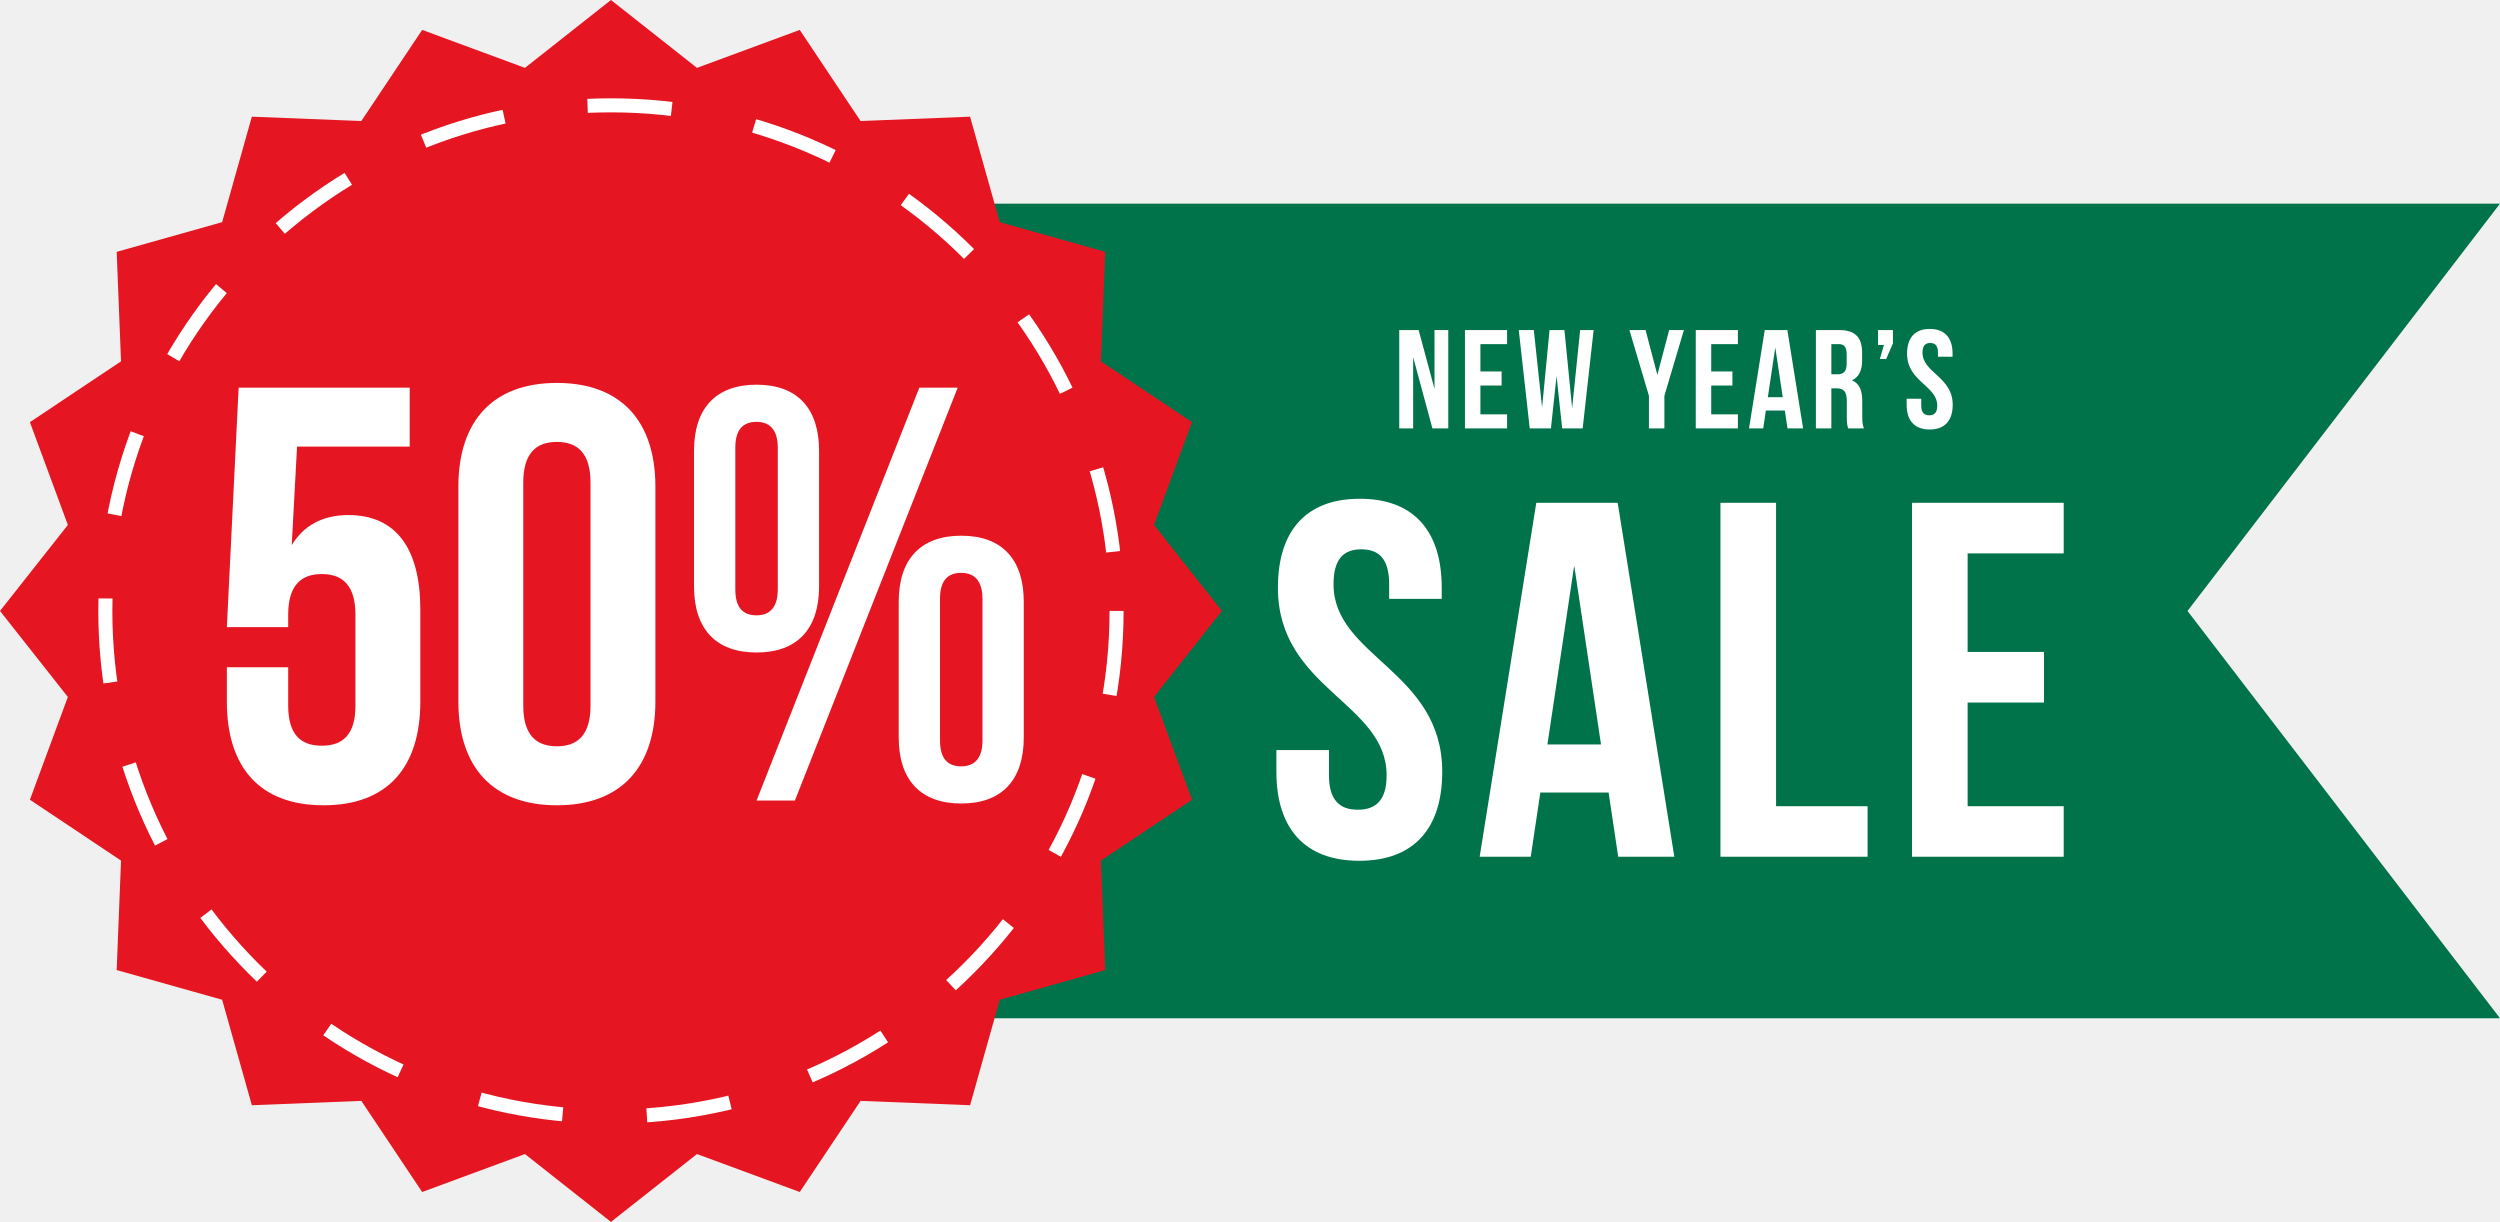
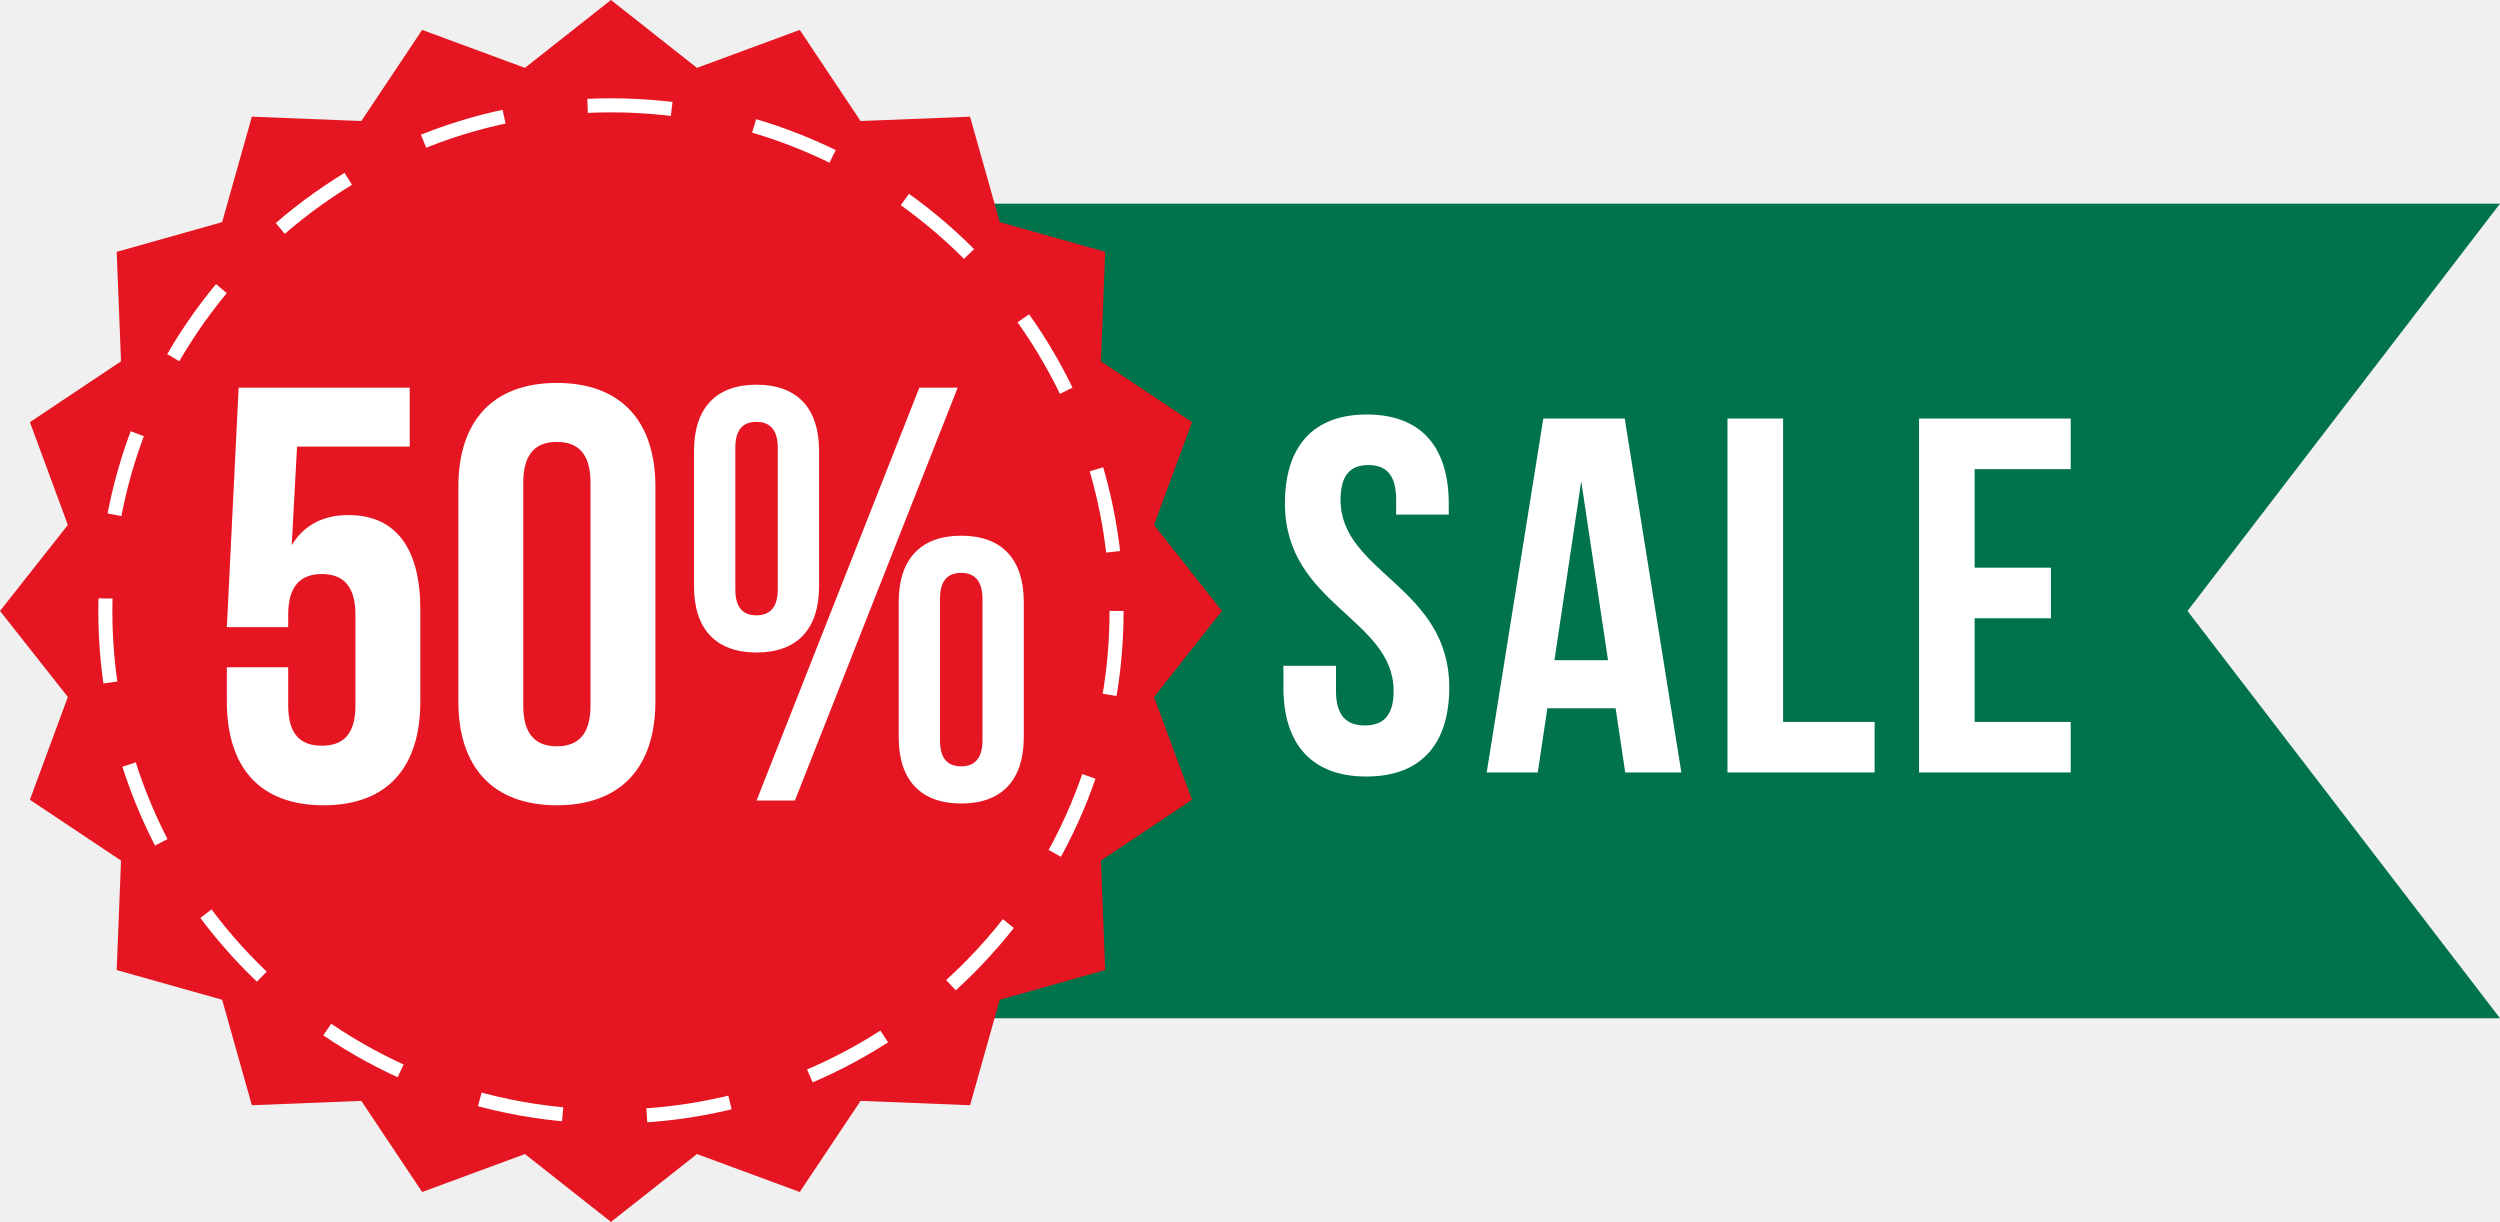
<svg xmlns="http://www.w3.org/2000/svg" width="356" height="174" viewBox="0 0 356 174" fill="none">
  <path d="M89 29H356L311.5 87L356 145H89V29Z" fill="#00734B" />
  <path d="M87 0L99.249 9.664L113.884 4.258L122.547 17.234L138.137 16.616L142.366 31.634L157.384 35.863L156.766 51.453L169.742 60.115L164.336 74.751L174 87L164.336 99.249L169.742 113.884L156.766 122.547L157.384 138.137L142.366 142.366L138.137 157.384L122.547 156.766L113.884 169.742L99.249 164.336L87 174L74.751 164.336L60.115 169.742L51.453 156.766L35.863 157.384L31.634 142.366L16.616 138.137L17.234 122.547L4.258 113.884L9.664 99.249L0 87L9.664 74.751L4.258 60.115L17.234 51.453L16.616 35.863L31.634 31.634L35.863 16.616L51.453 17.234L60.115 4.258L74.751 9.664L87 0Z" fill="#E51621" />
  <path d="M32.303 95.016H41.039V100.476C41.039 104.676 42.887 106.188 45.827 106.188C48.767 106.188 50.615 104.676 50.615 100.476V87.54C50.615 83.34 48.767 81.744 45.827 81.744C42.887 81.744 41.039 83.34 41.039 87.54V89.304H32.303L33.983 55.2H58.343V63.6H42.299L41.543 77.628C43.223 74.856 45.911 73.344 49.607 73.344C56.411 73.344 59.855 78.132 59.855 86.784V99.888C59.855 109.296 55.151 114.672 46.079 114.672C37.007 114.672 32.303 109.296 32.303 99.888V95.016ZM74.512 68.724V100.476C74.512 104.676 76.36 106.272 79.3 106.272C82.24 106.272 84.088 104.676 84.088 100.476V68.724C84.088 64.524 82.24 62.928 79.3 62.928C76.36 62.928 74.512 64.524 74.512 68.724ZM65.272 99.888V69.312C65.272 59.904 70.228 54.528 79.3 54.528C88.372 54.528 93.328 59.904 93.328 69.312V99.888C93.328 109.296 88.372 114.672 79.3 114.672C70.228 114.672 65.272 109.296 65.272 99.888ZM104.709 63.768V83.928C104.709 86.532 105.801 87.624 107.733 87.624C109.581 87.624 110.757 86.532 110.757 83.928V63.768C110.757 61.164 109.581 60.072 107.733 60.072C105.801 60.072 104.709 61.164 104.709 63.768ZM98.829 83.508V64.188C98.829 58.14 101.937 54.78 107.733 54.78C113.529 54.78 116.637 58.14 116.637 64.188V83.508C116.637 89.556 113.529 92.916 107.733 92.916C101.937 92.916 98.829 89.556 98.829 83.508ZM107.733 114L130.917 55.2H136.377L113.193 114H107.733ZM133.857 85.272V105.432C133.857 108.036 134.949 109.128 136.881 109.128C138.729 109.128 139.905 108.036 139.905 105.432V85.272C139.905 82.668 138.729 81.576 136.881 81.576C134.949 81.576 133.857 82.668 133.857 85.272ZM127.977 105.012V85.692C127.977 79.644 131.085 76.284 136.881 76.284C142.677 76.284 145.785 79.644 145.785 85.692V105.012C145.785 111.06 142.677 114.42 136.881 114.42C131.085 114.42 127.977 111.06 127.977 105.012Z" fill="white" />
  <circle cx="87" cy="87" r="72" stroke="white" stroke-width="2" stroke-dasharray="12 12" />
-   <path d="M181.974 83.696C181.974 75.632 185.934 71.024 193.638 71.024C201.342 71.024 205.302 75.632 205.302 83.696V85.28H197.814V83.192C197.814 79.592 196.374 78.224 193.854 78.224C191.334 78.224 189.894 79.592 189.894 83.192C189.894 93.56 205.374 95.504 205.374 109.904C205.374 117.968 201.342 122.576 193.566 122.576C185.79 122.576 181.758 117.968 181.758 109.904V106.808H189.246V110.408C189.246 114.008 190.83 115.304 193.35 115.304C195.87 115.304 197.454 114.008 197.454 110.408C197.454 100.04 181.974 98.096 181.974 83.696ZM230.36 71.6L238.424 122H230.432L229.064 112.856H219.344L217.976 122H210.704L218.768 71.6H230.36ZM224.168 80.528L220.352 106.016H227.984L224.168 80.528ZM244.992 122V71.6H252.912V114.8H265.944V122H244.992ZM280.19 78.8V92.84H291.062V100.04H280.19V114.8H293.87V122H272.27V71.6H293.87V78.8H280.19Z" fill="white" />
-   <path d="M203.974 61L201.234 50.86V61H199.254V47H202.014L204.274 55.38V47H206.234V61H203.974ZM210.809 49V52.9H213.829V54.9H210.809V59H214.609V61H208.609V47H214.609V49H210.809ZM222.453 61L221.653 53.54L220.853 61H217.833L216.273 47H218.413L219.593 58.04L220.653 47H222.773L223.873 58.12L225.013 47H226.933L225.373 61H222.453ZM234.808 61V56.36L232.028 47H234.328L236.008 53.38L237.688 47H239.788L237.008 56.36V61H234.808ZM243.677 49V52.9H246.697V54.9H243.677V59H247.477V61H241.477V47H247.477V49H243.677ZM254.521 47L256.761 61H254.541L254.161 58.46H251.461L251.081 61H249.061L251.301 47H254.521ZM252.801 49.48L251.741 56.56H253.861L252.801 49.48ZM265.425 61H263.185C263.065 60.64 262.985 60.42 262.985 59.28V57.08C262.985 55.78 262.545 55.3 261.545 55.3H260.785V61H258.585V47H261.905C264.185 47 265.165 48.06 265.165 50.22V51.32C265.165 52.76 264.705 53.7 263.725 54.16C264.825 54.62 265.185 55.68 265.185 57.14V59.3C265.185 59.98 265.205 60.48 265.425 61ZM261.845 49H260.785V53.3H261.645C262.465 53.3 262.965 52.94 262.965 51.82V50.44C262.965 49.44 262.625 49 261.845 49ZM268.272 49.12H267.432V47H269.552V48.9L268.592 51.12H267.692L268.272 49.12ZM271.565 50.36C271.565 48.12 272.665 46.84 274.805 46.84C276.945 46.84 278.045 48.12 278.045 50.36V50.8H275.965V50.22C275.965 49.22 275.565 48.84 274.865 48.84C274.165 48.84 273.765 49.22 273.765 50.22C273.765 53.1 278.065 53.64 278.065 57.64C278.065 59.88 276.945 61.16 274.785 61.16C272.625 61.16 271.505 59.88 271.505 57.64V56.78H273.585V57.78C273.585 58.78 274.025 59.14 274.725 59.14C275.425 59.14 275.865 58.78 275.865 57.78C275.865 54.9 271.565 54.36 271.565 50.36Z" fill="white" />
+   <path d="M182.974 71.696C182.974 63.632 186.934 59.024 194.638 59.024C202.342 59.024 206.302 63.632 206.302 71.696V73.28H198.814V71.192C198.814 67.592 197.374 66.224 194.854 66.224C192.334 66.224 190.894 67.592 190.894 71.192C190.894 81.56 206.374 83.504 206.374 97.904C206.374 105.968 202.342 110.576 194.566 110.576C186.79 110.576 182.758 105.968 182.758 97.904V94.808H190.246V98.408C190.246 102.008 191.83 103.304 194.35 103.304C196.87 103.304 198.454 102.008 198.454 98.408C198.454 88.04 182.974 86.096 182.974 71.696ZM231.36 59.6L239.424 110H231.432L230.064 100.856H220.344L218.976 110H211.704L219.768 59.6H231.36ZM225.168 68.528L221.352 94.016H228.984L225.168 68.528ZM245.992 110V59.6H253.912V102.8H266.944V110H245.992ZM281.19 66.8V80.84H292.062V88.04H281.19V102.8H294.87V110H273.27V59.6H294.87V66.8H281.19Z" fill="white" />
</svg>
